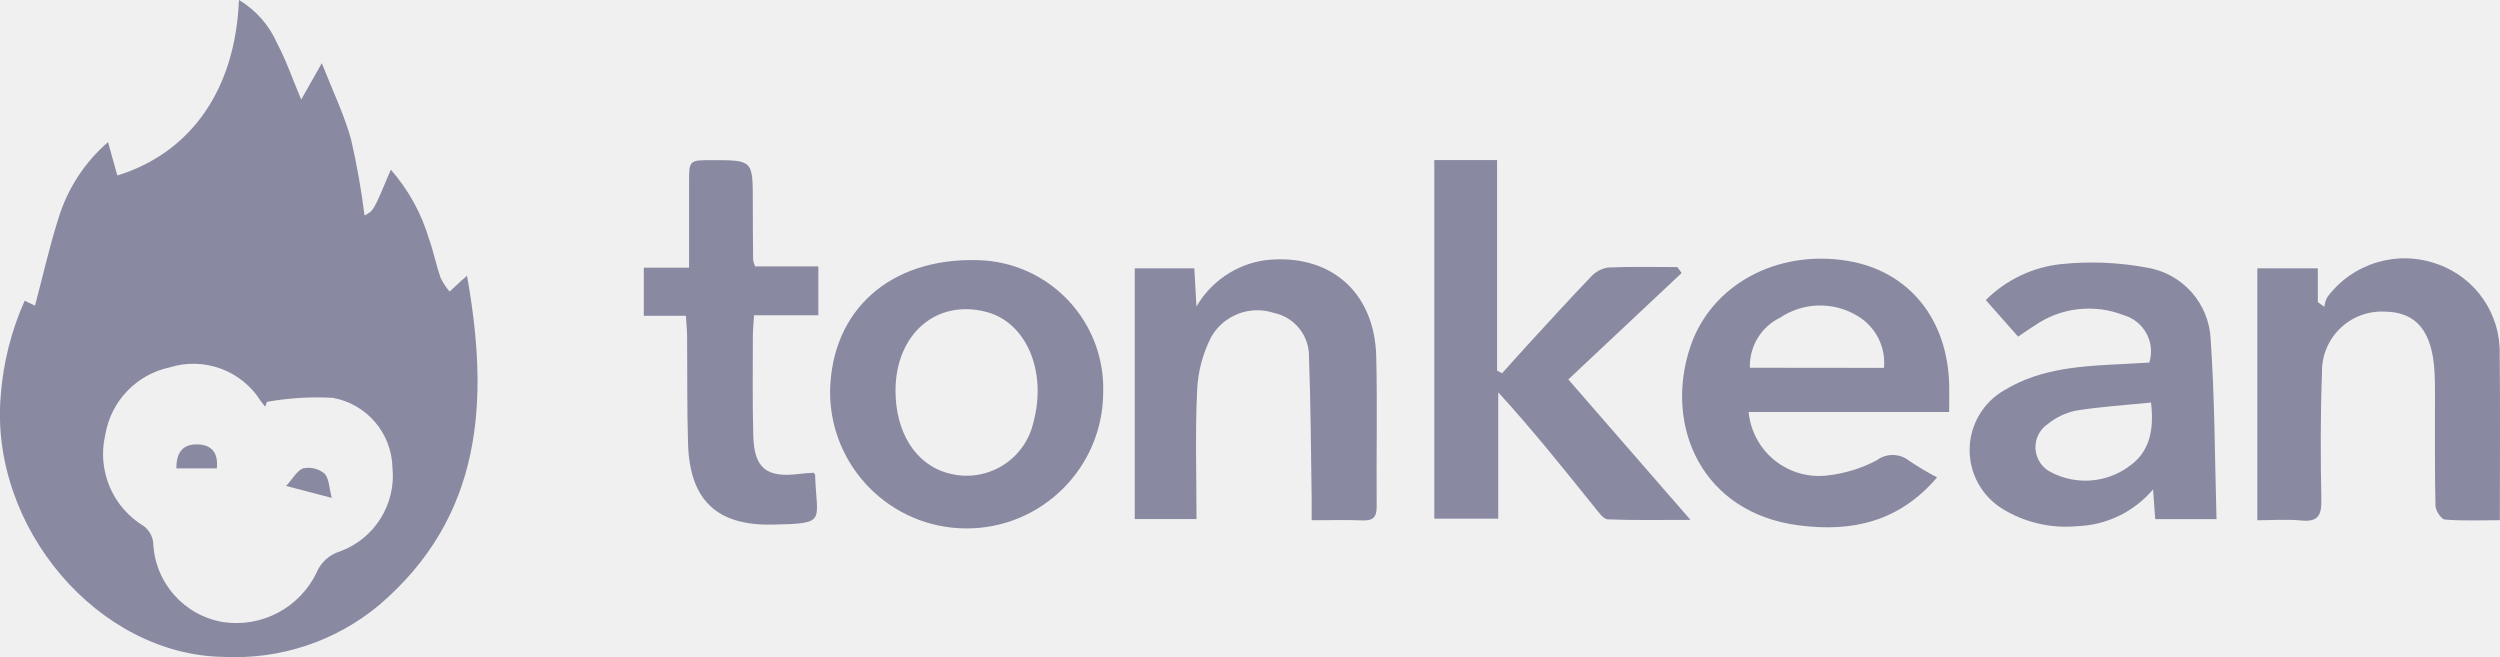
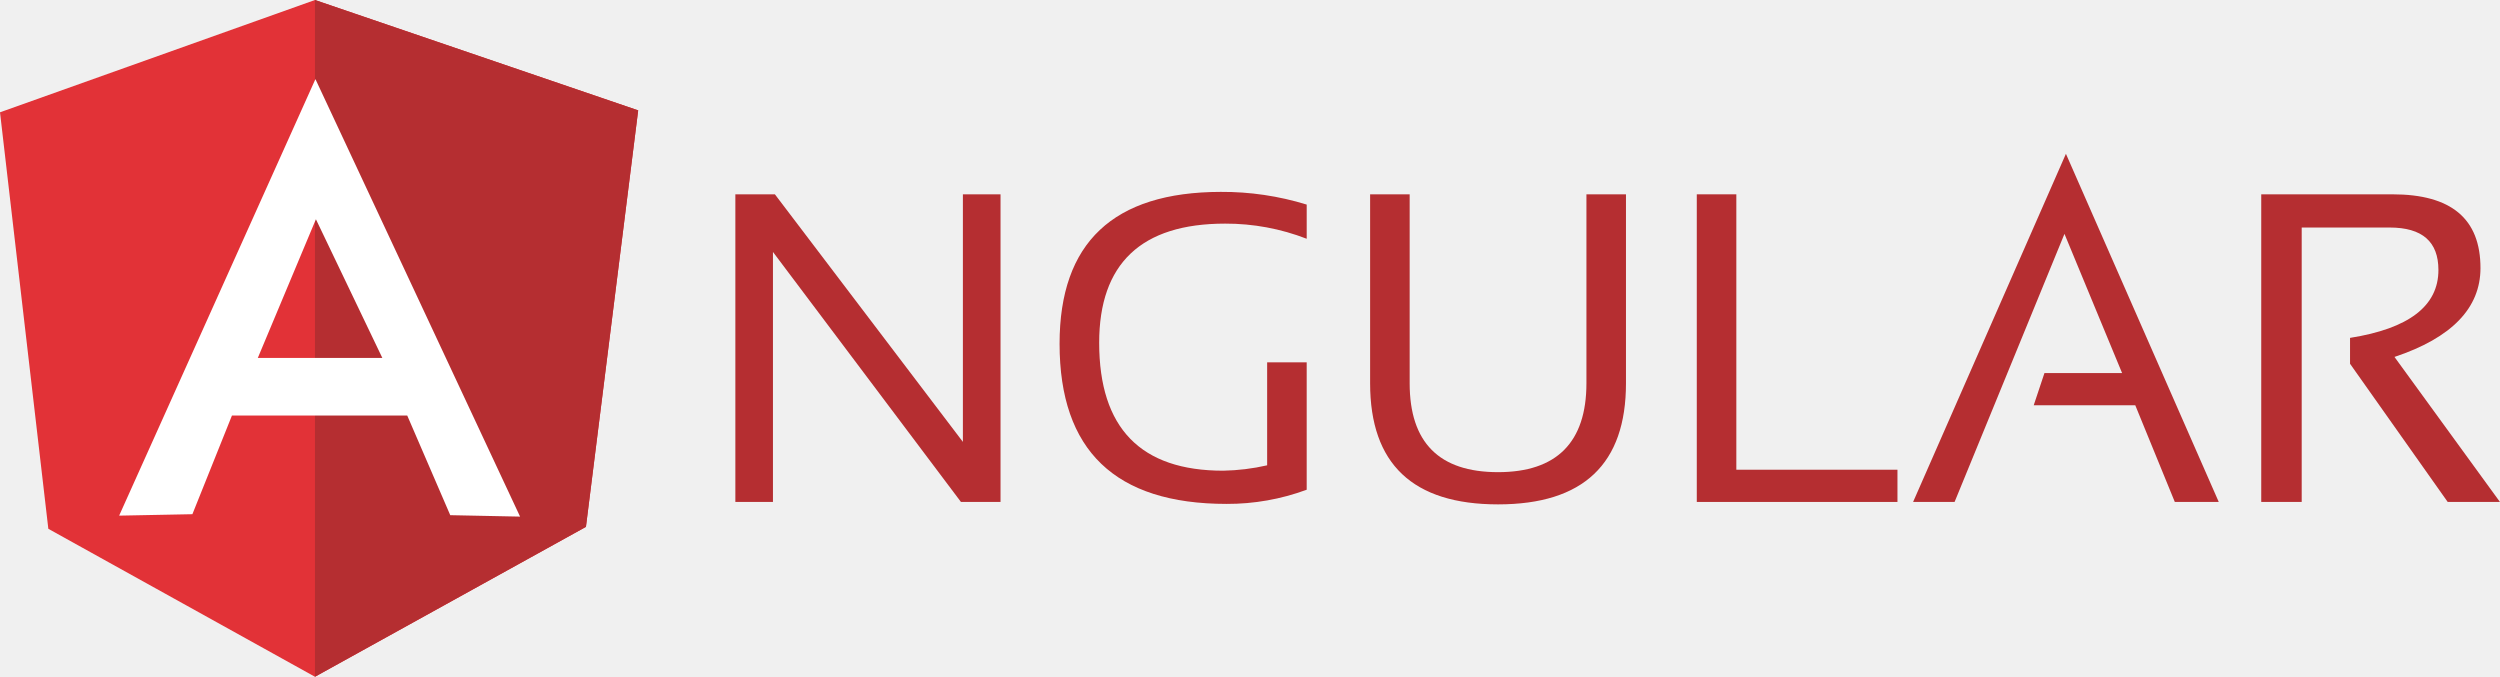
- <svg xmlns="http://www.w3.org/2000/svg" width="144.623" height="38.004" viewBox="0 0 144.623 38.004">
-   <g transform="translate(-6398.67 -376.555)">
-     <path d="M6824.562,429.019l-6.555,6.157,7.068,8.124c-1.751,0-3.268.03-4.782-.03-.249-.01-.515-.389-.718-.642-1.808-2.243-3.6-4.5-5.62-6.707v7.308h-3.7V422.484h3.632v12.179l.289.157c.478-.531.951-1.067,1.434-1.593,1.227-1.334,2.444-2.678,3.7-3.985a1.689,1.689,0,0,1,.994-.541c1.336-.062,2.677-.025,4.016-.025Z" transform="translate(-328.612 -36.67)" fill="#8989a2" />
-     <path d="M7046.417,465.856V451.283h3.5v1.957l.374.269a1.672,1.672,0,0,1,.174-.559,5.575,5.575,0,0,1,6.4-1.9,5.384,5.384,0,0,1,3.572,5.216c.037,3.152.009,6.305.009,9.589-1.119,0-2.154.046-3.178-.038-.211-.017-.541-.515-.547-.8-.046-2.184-.024-4.368-.027-6.553,0-.4-.006-.807-.029-1.209-.133-2.351-1.066-3.461-2.908-3.468a3.456,3.456,0,0,0-3.6,3.54c-.093,2.45-.084,4.906-.037,7.358.018.909-.21,1.281-1.167,1.186C7048.13,465.791,7047.293,465.856,7046.417,465.856Z" transform="translate(-517.162 -59.206)" fill="#8989a2" />
-     <path d="M6727.873,465.991H6724.3V451.483h3.446c.038.686.074,1.331.124,2.211a5.489,5.489,0,0,1,3.948-2.677c3.735-.435,6.359,1.794,6.452,5.57.071,2.888,0,5.779.026,8.668.005.615-.2.837-.815.812-.933-.038-1.868-.01-2.948-.01,0-.514.006-.936,0-1.358-.043-2.684-.05-5.369-.153-8.051a2.553,2.553,0,0,0-2.022-2.582,3.076,3.076,0,0,0-3.612,1.349,7.428,7.428,0,0,0-.837,3.137C6727.792,461,6727.873,463.449,6727.873,465.991Z" transform="translate(-259.986 -59.407)" fill="#8989a2" />
-     <path d="M6585.836,431.516H6583.4V428.73h2.619c0-1.716,0-3.313,0-4.911,0-1.305,0-1.305,1.309-1.307,2.377,0,2.376,0,2.378,2.356q0,1.714.019,3.428a1.593,1.593,0,0,0,.117.362h3.656v2.827h-3.721c-.027.47-.067.855-.068,1.24,0,1.915-.029,3.832.025,5.746.053,1.867.771,2.428,2.636,2.194.295-.037.594-.049.866-.071.045.079.075.108.076.138.08,2.71.736,2.8-2.474,2.863-3.235.065-4.776-1.435-4.878-4.664-.065-2.082-.036-4.166-.056-6.249C6585.9,432.322,6585.862,431.964,6585.836,431.516Z" transform="translate(-147.487 -36.692)" fill="#8989a2" />
-     <path d="M6425.686,392.51c-.182.155-.254.213-.322.276q-.342.318-.683.638a3.862,3.862,0,0,1-.528-.808c-.252-.728-.4-1.493-.658-2.218a10.678,10.678,0,0,0-2.217-4.028c-1,2.392-1,2.392-1.521,2.647a43.025,43.025,0,0,0-.781-4.407c-.407-1.459-1.08-2.844-1.69-4.4l-1.192,2.106c-.517-1.23-.871-2.275-1.384-3.235a5.449,5.449,0,0,0-2.218-2.527c-.2,5.153-2.757,8.834-7.035,10.152l-.539-1.93a9.5,9.5,0,0,0-2.868,4.414c-.526,1.647-.9,3.342-1.355,5.044l-.6-.279a16.526,16.526,0,0,0-1.381,5.459c-.662,7.632,5.632,15.053,12.924,15.143a13.031,13.031,0,0,0,8.957-2.991C6426.6,406.432,6426.984,399.748,6425.686,392.51Zm-7.322,15.935a2.148,2.148,0,0,0-1.389,1.251,5.153,5.153,0,0,1-5.393,2.847,4.845,4.845,0,0,1-4.049-4.608,1.417,1.417,0,0,0-.525-.932,4.869,4.869,0,0,1-2.248-5.294,4.79,4.79,0,0,1,3.74-3.905,4.6,4.6,0,0,1,5.267,1.971c.077.106.164.206.246.309l.1-.283a16.693,16.693,0,0,1,3.8-.234,4.2,4.2,0,0,1,3.46,4.032A4.664,4.664,0,0,1,6418.363,408.445Z" fill="#8989a2" />
-     <path d="M6896.8,458.184c-.044-3.9-2.321-6.718-5.891-7.3-4.079-.67-7.888,1.384-9.09,4.982-1.527,4.569.665,9.6,6.288,10.323,3.067.394,5.791-.2,7.99-2.778a17.106,17.106,0,0,1-1.611-.958,1.538,1.538,0,0,0-1.886-.027,8.019,8.019,0,0,1-2.839.874,4.089,4.089,0,0,1-4.565-3.671h11.6C6896.8,459.052,6896.806,458.618,6896.8,458.184Zm-11.532-1.116a3.114,3.114,0,0,1,1.755-2.9,4.163,4.163,0,0,1,4.48-.092,3.15,3.15,0,0,1,1.523,3Z" transform="translate(-385.369 -59.24)" fill="#8989a2" />
-     <path d="M6977.815,456.36a4.4,4.4,0,0,0-3.675-4.153,17.3,17.3,0,0,0-4.957-.208,7.263,7.263,0,0,0-4.377,2.082l1.871,2.117c.384-.258.653-.457.938-.629a5.508,5.508,0,0,1,5.182-.608,2.173,2.173,0,0,1,1.469,2.735c-.448.025-.914.055-1.379.078-2.417.12-4.852.212-7,1.518a3.991,3.991,0,0,0-.125,6.862,7.008,7.008,0,0,0,4.327,1.008,6,6,0,0,0,4.394-2.129c.051.7.086,1.184.125,1.72h3.545C6978.054,463.24,6978.052,459.792,6977.815,456.36Zm-4.8,7.4a4.286,4.286,0,0,1-4.4.3,1.618,1.618,0,0,1-.213-2.815,3.834,3.834,0,0,1,1.608-.766c1.4-.228,2.831-.316,4.354-.47C6974.561,461.659,6974.258,462.946,6973.012,463.756Z" transform="translate(-451.26 -60.168)" fill="#8989a2" />
-     <path d="M6645.372,451.182c-5.039-.133-8.432,2.881-8.522,7.571a7.9,7.9,0,0,0,15.8.1A7.43,7.43,0,0,0,6645.372,451.182Zm3.249,9.348a3.96,3.96,0,0,1-4.932,2.979c-1.875-.486-3.066-2.361-3.053-4.806.018-3.264,2.381-5.29,5.272-4.52C6648.2,454.793,6649.4,457.6,6648.621,460.53Z" transform="translate(-190.161 -59.579)" fill="#8989a2" />
-     <path d="M6480.775,511.8c.4-.433.646-.917,1-1.021a1.453,1.453,0,0,1,1.219.306c.269.266.262.81.423,1.407Z" transform="translate(-65.553 -107.133)" fill="#8989a2" />
-     <path d="M6449.286,505.462c-.01-.924.375-1.418,1.239-1.389.8.027,1.193.481,1.1,1.389Z" transform="translate(-40.412 -101.81)" fill="#8989a2" />
+ <svg xmlns="http://www.w3.org/2000/svg" width="174.412" height="47.214" viewBox="0 0 174.412 47.214">
+   <g transform="translate(51.302 10.73)">
+     <path d="M.6,30.261V8.8H3.359L16.474,26.071V8.8H19.1V30.261H16.338L3.223,12.82V30.261Z" transform="translate(-0.6 -5.973)" fill="#b52e31" fill-rule="evenodd" />
+     <path d="M84.237,29.08a15.927,15.927,0,0,1-5.587.988Q67,30.067,67,18.894,67,8.317,78.241,8.3a19.922,19.922,0,0,1,6,.886V11.57a15.591,15.591,0,0,0-5.689-1.056c-5.859,0-8.789,2.793-8.789,8.312,0,5.961,2.9,8.925,8.652,8.925a15,15,0,0,0,3.066-.375V20.189h2.759V29.08Z" transform="translate(-44.381 -5.643)" fill="#b52e31" fill-rule="evenodd" />
+     <path d="M130.6,21.983V8.8h2.759V21.983c0,4.122,2.044,6.2,6.166,6.2,4.088,0,6.166-2.078,6.166-6.2V8.8h2.759V21.983c0,5.621-2.964,8.448-8.925,8.448S130.6,27.6,130.6,21.983Z" transform="translate(-86.316 -5.973)" fill="#b52e31" fill-rule="evenodd" />
+     <path d="M200.259,8.8V28.013H211.5v2.248h-14V8.8Z" transform="translate(-130.426 -5.973)" fill="#b52e31" fill-rule="evenodd" />
+     <path d="M244.7,24.788h-2.9L252.462.5l10.662,24.288h-3.066L257.3,18.043h-7.085l.749-2.248h5.416l-4.02-9.709-7.665,18.7Z" transform="translate(-159.635 -0.5)" fill="#b52e31" fill-rule="evenodd" />
+     <path d="M313.1,30.261V8.8h9.163c4.088,0,6.132,1.7,6.132,5.144,0,2.793-2.01,4.871-6,6.2l7.358,10.117h-3.645l-6.813-9.64V18.815c4.088-.647,6.166-2.214,6.166-4.735,0-1.976-1.124-2.964-3.406-2.964h-6.132V30.261Z" transform="translate(-206.647 -5.973)" fill="#b52e31" fill-rule="evenodd" />
  </g>
+   <path d="M0,7.835,21.972,0,44.523,7.7,40.878,36.756,21.972,47.214,3.372,36.892,0,7.835Z" fill="#e23237" fill-rule="evenodd" />
+   <path d="M87.051,7.7,64.5,0V47.214L83.406,36.756,87.051,7.7Z" transform="translate(-42.528)" fill="#b52e31" fill-rule="evenodd" />
+   <path d="M38.094,16.2h0L24.4,46.654l5.11-.1,2.759-6.881H44.5l3,6.949,4.871.1L38.094,16.2Zm.034,9.777,4.633,9.674H34.074l4.054-9.674Z" transform="translate(-16.088 -10.681)" fill="#fff" fill-rule="evenodd" />
</svg>
